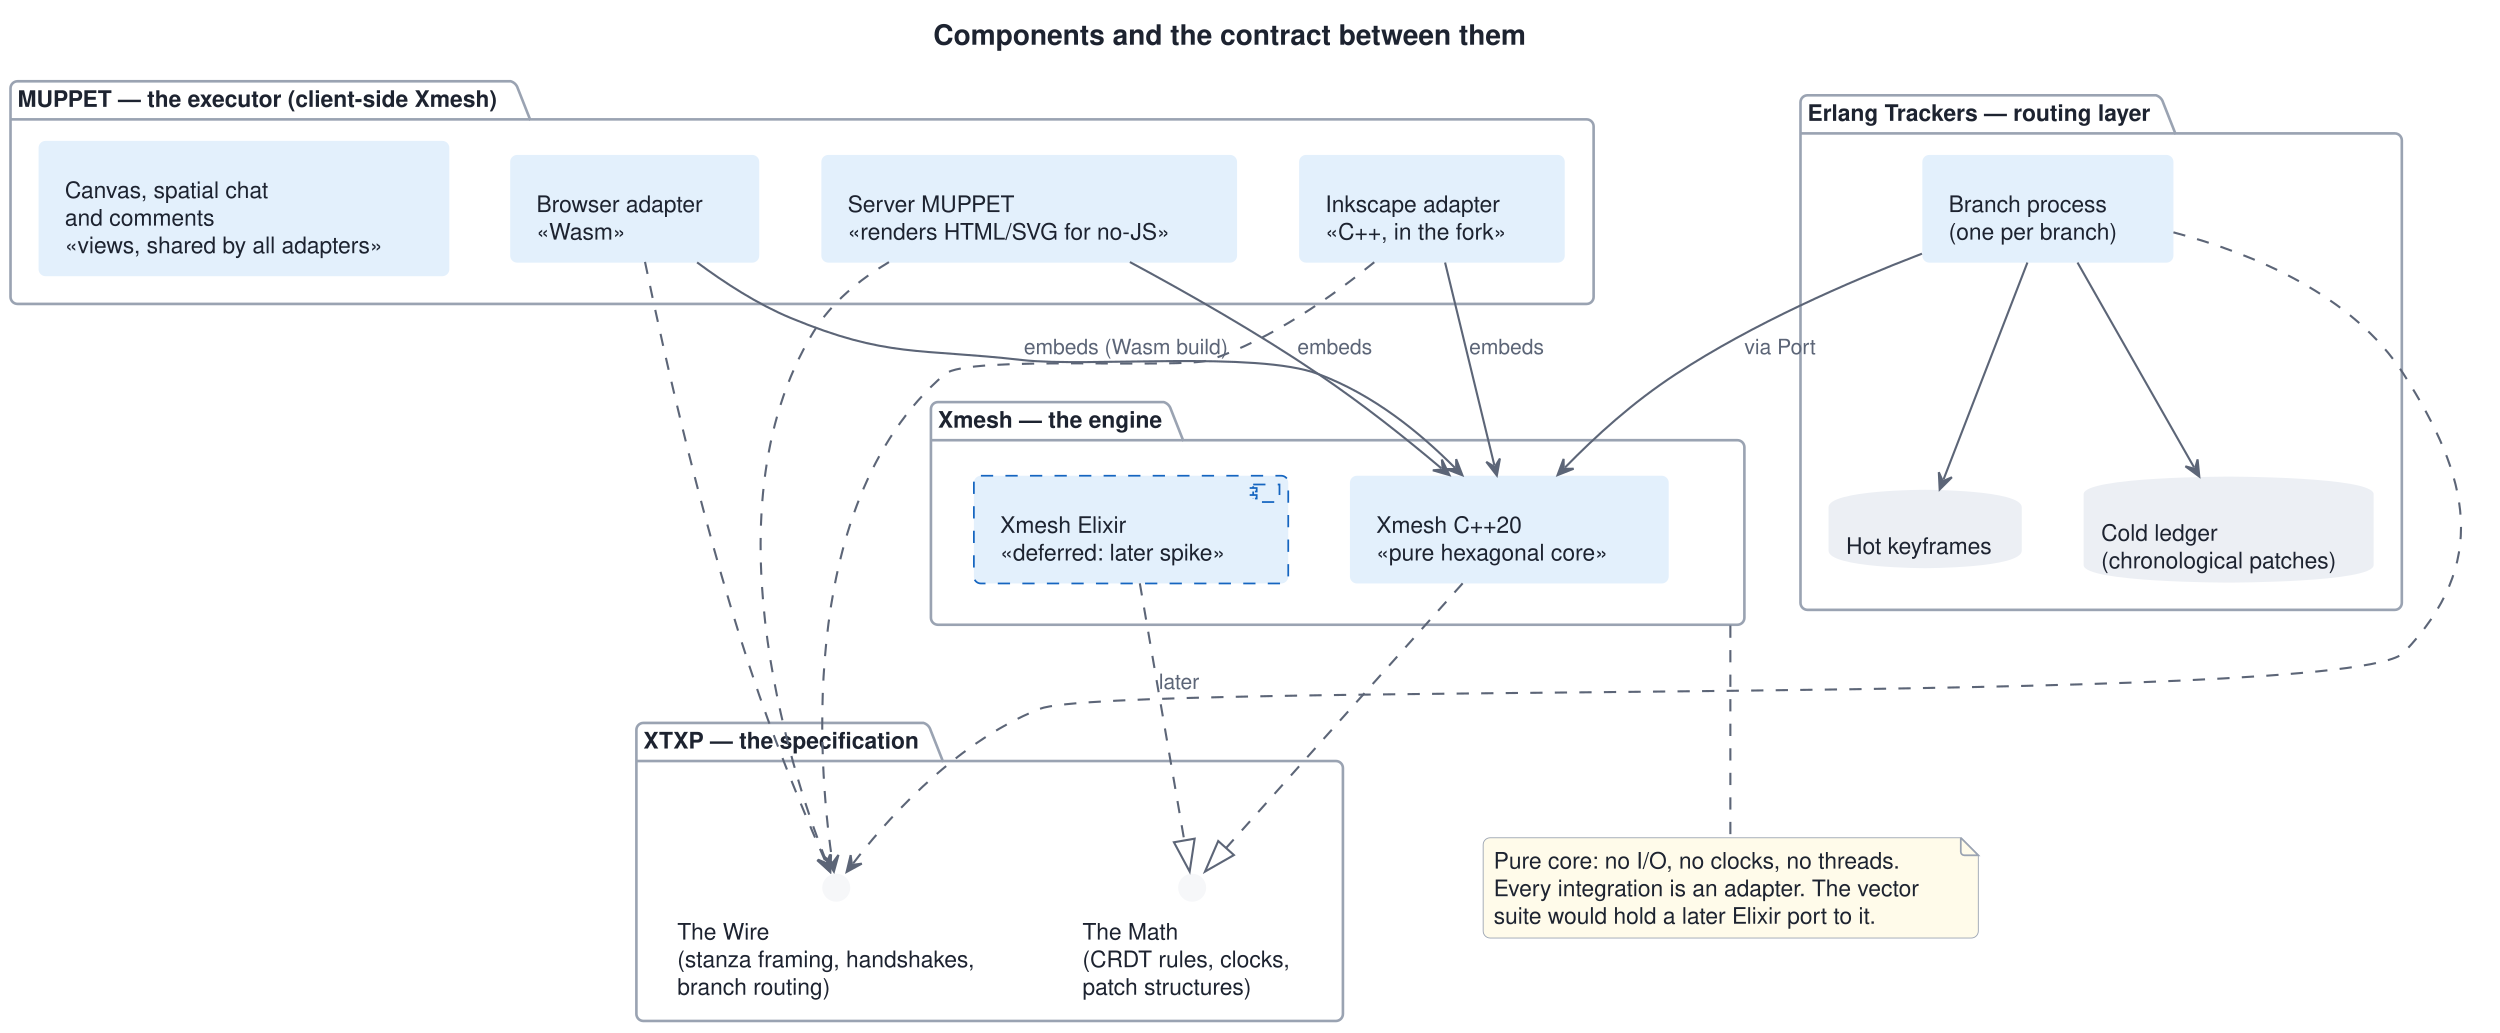
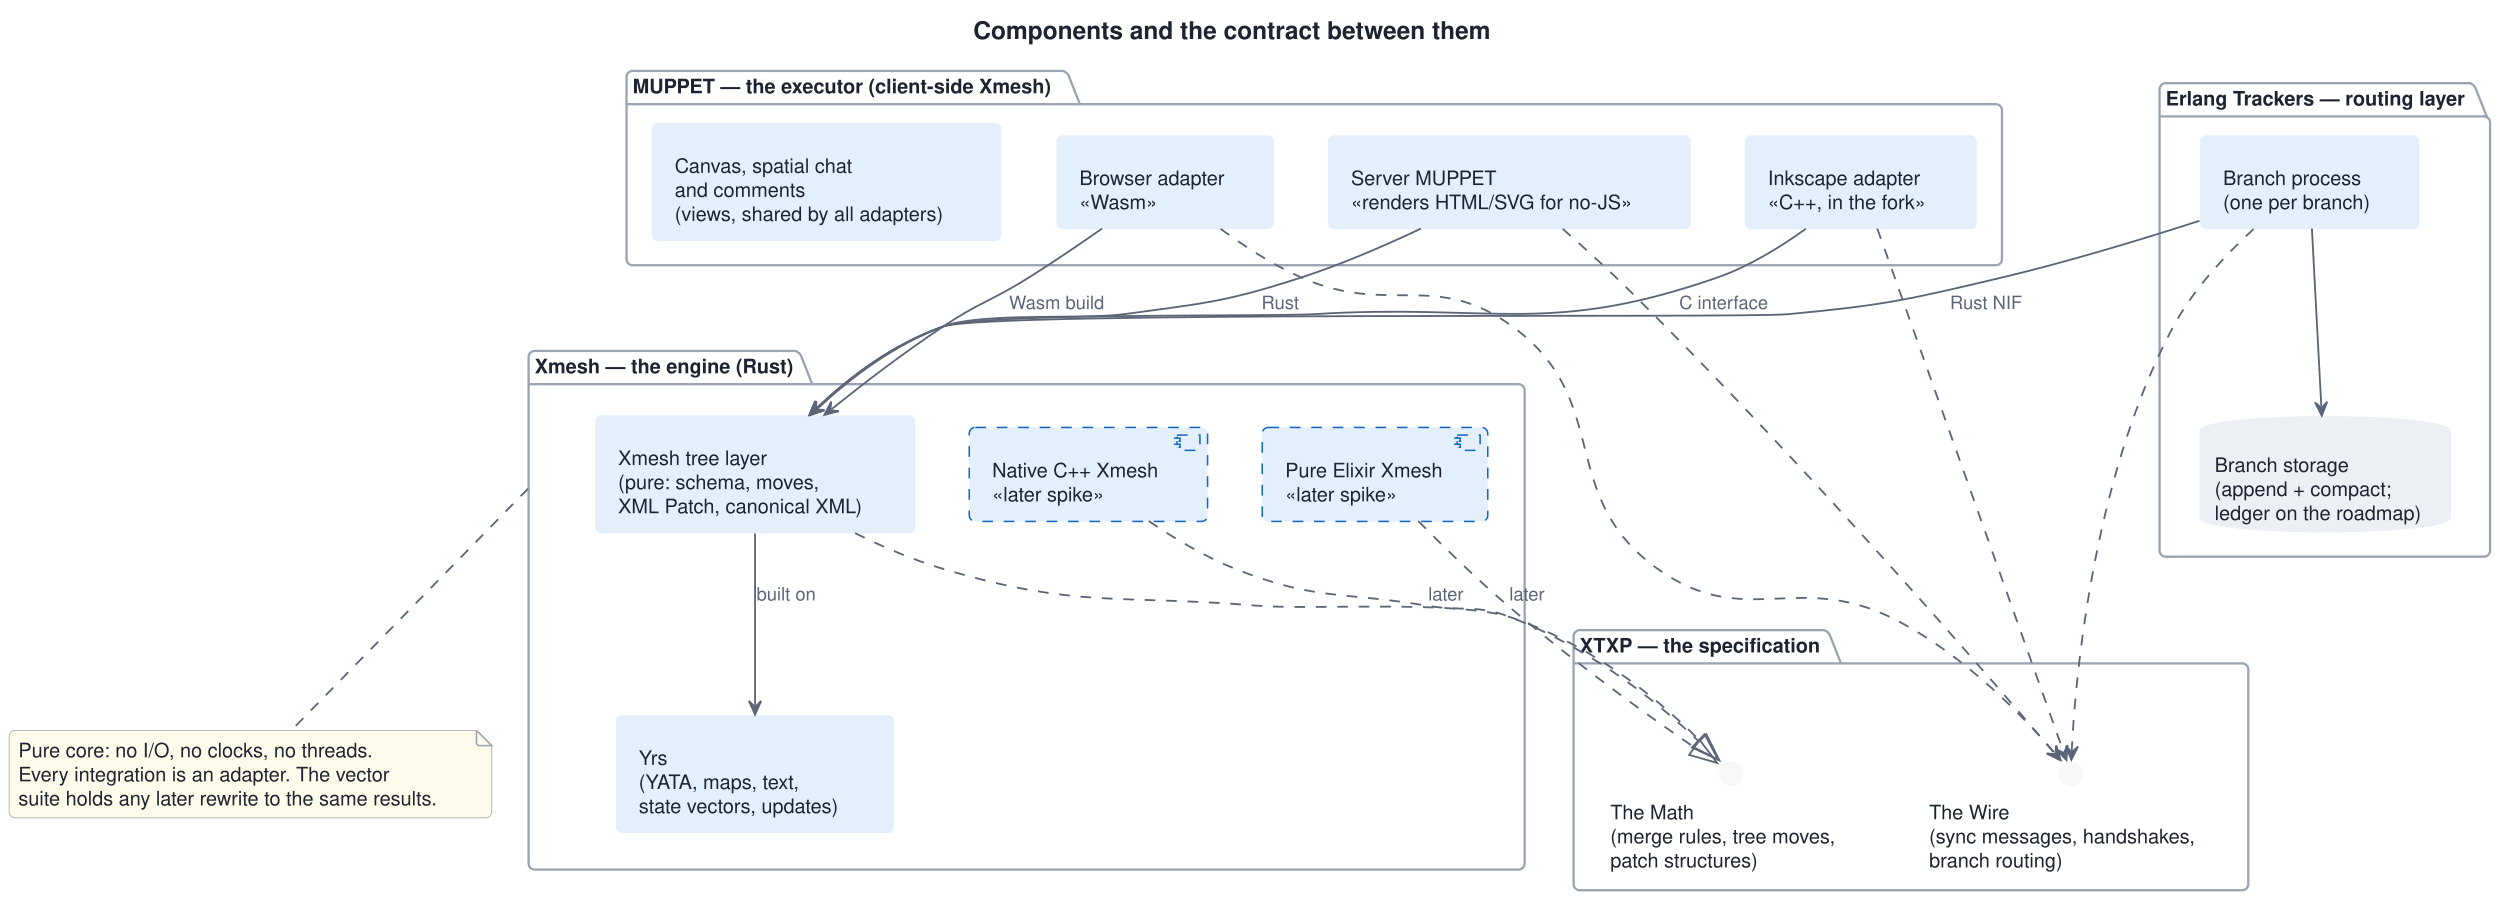
- <svg xmlns="http://www.w3.org/2000/svg" contentStyleType="text/css" data-diagram-type="DESCRIPTION" height="589px" preserveAspectRatio="none" style="width:1426px;height:589px;" version="1.1" viewBox="0 0 1426 589" width="1426px" zoomAndPan="magnify">
+ <svg xmlns="http://www.w3.org/2000/svg" contentStyleType="text/css" data-diagram-type="DESCRIPTION" height="588px" preserveAspectRatio="none" style="width:1634px;height:588px;" version="1.1" viewBox="0 0 1634 588" width="1634px" zoomAndPan="magnify">
  <defs />
  <g>
    <g class="title" data-source-line="2">
-       <text fill="#1D2330" font-family="Helvetica" font-size="16" font-weight="bold" lengthAdjust="spacing" textLength="348.234" x="532.348" y="25.5">Components and the contract between them</text>
+       <text fill="#1D2330" font-family="Helvetica" font-size="16" font-weight="bold" lengthAdjust="spacing" textLength="348.234" x="636.133" y="25.5">Components and the contract between them</text>
    </g>
    <g class="cluster" data-entity="spec" data-source-line="4" data-uid="ent0002" id="cluster_spec">
-       <path d="M367,412.359 L526.764,412.359 A6,6 0 0 1 530.764,416.359 L537.764,434.089 L762,434.089 A4,4 0 0 1 766,438.089 L766,578.359 A4,4 0 0 1 762,582.359 L367,582.359 A4,4 0 0 1 363,578.359 L363,416.359 A4,4 0 0 1 367,412.359" fill="none" style="stroke:#9AA3B2;stroke-width:1.5;" />
-       <line style="stroke:#9AA3B2;stroke-width:1.5;" x1="363" x2="537.764" y1="434.089" y2="434.089" />
-       <text fill="#1D2330" font-family="Helvetica" font-size="13" font-weight="bold" lengthAdjust="spacing" textLength="161.764" x="367" y="426.953">XTXP — the specification</text>
+       <path d="M1032.5,411.859 L1192.264,411.859 A6,6 0 0 1 1196.264,415.859 L1203.264,433.589 L1465.5,433.589 A4,4 0 0 1 1469.5,437.589 L1469.5,577.859 A4,4 0 0 1 1465.5,581.859 L1032.5,581.859 A4,4 0 0 1 1028.5,577.859 L1028.5,415.859 A4,4 0 0 1 1032.5,411.859" fill="none" style="stroke:#9AA3B2;stroke-width:1.5;" />
+       <line style="stroke:#9AA3B2;stroke-width:1.5;" x1="1028.5" x2="1203.264" y1="433.589" y2="433.589" />
+       <text fill="#1D2330" font-family="Helvetica" font-size="13" font-weight="bold" lengthAdjust="spacing" textLength="161.764" x="1032.5" y="426.453">XTXP — the specification</text>
    </g>
    <g class="cluster" data-entity="engine" data-source-line="9" data-uid="ent0005" id="cluster_engine">
-       <path d="M535,229.359 L663.825,229.359 A6,6 0 0 1 667.825,233.359 L674.825,251.089 L991,251.089 A4,4 0 0 1 995,255.089 L995,352.359 A4,4 0 0 1 991,356.359 L535,356.359 A4,4 0 0 1 531,352.359 L531,233.359 A4,4 0 0 1 535,229.359" fill="none" style="stroke:#9AA3B2;stroke-width:1.5;" />
-       <line style="stroke:#9AA3B2;stroke-width:1.5;" x1="531" x2="674.825" y1="251.089" y2="251.089" />
-       <text fill="#1D2330" font-family="Helvetica" font-size="13" font-weight="bold" lengthAdjust="spacing" textLength="130.825" x="535" y="243.953">Xmesh — the engine</text>
+       <path d="M349.5,229.359 L519.877,229.359 A6,6 0 0 1 523.877,233.359 L530.877,251.089 L992.5,251.089 A4,4 0 0 1 996.5,255.089 L996.5,564.359 A4,4 0 0 1 992.5,568.359 L349.5,568.359 A4,4 0 0 1 345.5,564.359 L345.5,233.359 A4,4 0 0 1 349.5,229.359" fill="none" style="stroke:#9AA3B2;stroke-width:1.5;" />
+       <line style="stroke:#9AA3B2;stroke-width:1.5;" x1="345.5" x2="530.877" y1="251.089" y2="251.089" />
+       <text fill="#1D2330" font-family="Helvetica" font-size="13" font-weight="bold" lengthAdjust="spacing" textLength="172.377" x="349.5" y="243.953">Xmesh — the engine (Rust)</text>
    </g>
-     <g class="cluster" data-entity="muppet" data-source-line="14" data-uid="ent0008" id="cluster_muppet">
-       <path d="M10,46.359 L291.334,46.359 A6,6 0 0 1 295.334,50.359 L302.334,68.089 L905,68.089 A4,4 0 0 1 909,72.089 L909,169.359 A4,4 0 0 1 905,173.359 L10,173.359 A4,4 0 0 1 6,169.359 L6,50.359 A4,4 0 0 1 10,46.359" fill="none" style="stroke:#9AA3B2;stroke-width:1.5;" />
-       <line style="stroke:#9AA3B2;stroke-width:1.5;" x1="6" x2="302.334" y1="68.089" y2="68.089" />
-       <text fill="#1D2330" font-family="Helvetica" font-size="13" font-weight="bold" lengthAdjust="spacing" textLength="283.334" x="10" y="60.953">MUPPET — the executor (client-side Xmesh)</text>
+     <g class="cluster" data-entity="muppet" data-source-line="16" data-uid="ent0010" id="cluster_muppet">
+       <path d="M413.5,46.359 L694.834,46.359 A6,6 0 0 1 698.834,50.359 L705.834,68.089 L1304.5,68.089 A4,4 0 0 1 1308.5,72.089 L1308.5,169.359 A4,4 0 0 1 1304.5,173.359 L413.5,173.359 A4,4 0 0 1 409.5,169.359 L409.5,50.359 A4,4 0 0 1 413.5,46.359" fill="none" style="stroke:#9AA3B2;stroke-width:1.5;" />
+       <line style="stroke:#9AA3B2;stroke-width:1.5;" x1="409.5" x2="705.834" y1="68.089" y2="68.089" />
+       <text fill="#1D2330" font-family="Helvetica" font-size="13" font-weight="bold" lengthAdjust="spacing" textLength="283.334" x="413.5" y="60.953">MUPPET — the executor (client-side Xmesh)</text>
    </g>
-     <g class="cluster" data-entity="trk" data-source-line="21" data-uid="ent0013" id="cluster_trk">
-       <path d="M1031,54.359 L1229.795,54.359 A6,6 0 0 1 1233.795,58.359 L1240.795,76.089 L1366,76.089 A4,4 0 0 1 1370,80.089 L1370,343.859 A4,4 0 0 1 1366,347.859 L1031,347.859 A4,4 0 0 1 1027,343.859 L1027,58.359 A4,4 0 0 1 1031,54.359" fill="none" style="stroke:#9AA3B2;stroke-width:1.5;" />
-       <line style="stroke:#9AA3B2;stroke-width:1.5;" x1="1027" x2="1240.795" y1="76.089" y2="76.089" />
-       <text fill="#1D2330" font-family="Helvetica" font-size="13" font-weight="bold" lengthAdjust="spacing" textLength="200.795" x="1031" y="68.953">Erlang Trackers — routing layer</text>
+     <g class="cluster" data-entity="trk" data-source-line="23" data-uid="ent0015" id="cluster_trk">
+       <path d="M1415.5,54.359 L1614.295,54.359 A6,6 0 0 1 1618.295,58.359 L1625.295,76.089 L1623.5,76.089 A4,4 0 0 1 1627.5,80.089 L1627.5,359.859 A4,4 0 0 1 1623.5,363.859 L1415.5,363.859 A4,4 0 0 1 1411.5,359.859 L1411.5,58.359 A4,4 0 0 1 1415.5,54.359" fill="none" style="stroke:#9AA3B2;stroke-width:1.5;" />
+       <line style="stroke:#9AA3B2;stroke-width:1.5;" x1="1411.5" x2="1625.295" y1="76.089" y2="76.089" />
+       <text fill="#1D2330" font-family="Helvetica" font-size="13" font-weight="bold" lengthAdjust="spacing" textLength="200.795" x="1415.5" y="68.953">Erlang Trackers — routing layer</text>
    </g>
    <g class="entity" data-entity="math" data-source-line="5" data-uid="ent0003" id="entity_math">
-       <ellipse cx="680" cy="506.359" fill="#F6F7F9" rx="8" ry="8" />
-       <text fill="#1D2330" font-family="Helvetica" font-size="13" lengthAdjust="spacing" textLength="58.297" x="617.428" y="535.953">The Math</text>
-       <text fill="#1D2330" font-family="Helvetica" font-size="13" lengthAdjust="spacing" textLength="125.144" x="617.428" y="551.683">(CRDT rules, clocks,</text>
-       <text fill="#1D2330" font-family="Helvetica" font-size="13" lengthAdjust="spacing" textLength="105.422" x="617.428" y="567.412">patch structures)</text>
+       <ellipse cx="1131.5" cy="505.859" fill="#F6F7F9" rx="8" ry="8" />
+       <text fill="#1D2330" font-family="Helvetica" font-size="13" lengthAdjust="spacing" textLength="58.297" x="1052.491" y="535.453">The Math</text>
+       <text fill="#1D2330" font-family="Helvetica" font-size="13" lengthAdjust="spacing" textLength="158.019" x="1052.491" y="551.183">(merge rules, tree moves,</text>
+       <text fill="#1D2330" font-family="Helvetica" font-size="13" lengthAdjust="spacing" textLength="105.422" x="1052.491" y="566.912">patch structures)</text>
    </g>
    <g class="entity" data-entity="wire" data-source-line="6" data-uid="ent0004" id="entity_wire">
-       <ellipse cx="477" cy="506.359" fill="#F6F7F9" rx="8" ry="8" />
-       <text fill="#1D2330" font-family="Helvetica" font-size="13" lengthAdjust="spacing" textLength="55.745" x="386.317" y="535.953">The Wire</text>
-       <text fill="#1D2330" font-family="Helvetica" font-size="13" lengthAdjust="spacing" textLength="181.365" x="386.317" y="551.683">(stanza framing, handshakes,</text>
-       <text fill="#1D2330" font-family="Helvetica" font-size="13" lengthAdjust="spacing" textLength="94.777" x="386.317" y="567.412">branch routing)</text>
+       <ellipse cx="1353.5" cy="505.859" fill="#F6F7F9" rx="8" ry="8" />
+       <text fill="#1D2330" font-family="Helvetica" font-size="13" lengthAdjust="spacing" textLength="55.745" x="1260.862" y="535.453">The Wire</text>
+       <text fill="#1D2330" font-family="Helvetica" font-size="13" lengthAdjust="spacing" textLength="185.275" x="1260.862" y="551.183">(sync messages, handshakes,</text>
+       <text fill="#1D2330" font-family="Helvetica" font-size="13" lengthAdjust="spacing" textLength="94.777" x="1260.862" y="566.912">branch routing)</text>
    </g>
-     <g class="entity" data-entity="xcpp" data-source-line="10" data-uid="ent0006" id="entity_xcpp">
-       <rect fill="#E3F0FC" height="61.459" rx="4" ry="4" width="181.832" x="770" y="271.359" />
-       <rect fill="#E3F0FC" height="10" width="15" x="931.832" y="276.359" />
-       <rect fill="#E3F0FC" height="2" width="4" x="929.832" y="278.359" />
-       <rect fill="#E3F0FC" height="2" width="4" x="929.832" y="282.359" />
-       <text fill="#1D2330" font-family="Helvetica" font-size="13" lengthAdjust="spacing" textLength="88.867" x="785" y="303.953">Xmesh C++20</text>
-       <text fill="#1D2330" font-family="Helvetica" font-size="13" lengthAdjust="spacing" textLength="141.832" x="785" y="319.683">«pure hexagonal core»</text>
+     <g class="entity" data-entity="xm" data-source-line="10" data-uid="ent0006" id="entity_xm">
+       <rect fill="#E3F0FC" height="77.189" rx="4" ry="4" width="209.254" x="389" y="271.359" />
+       <rect fill="#E3F0FC" height="10" width="15" x="578.254" y="276.359" />
+       <rect fill="#E3F0FC" height="2" width="4" x="576.254" y="278.359" />
+       <rect fill="#E3F0FC" height="2" width="4" x="576.254" y="282.359" />
+       <text fill="#1D2330" font-family="Helvetica" font-size="13" lengthAdjust="spacing" textLength="104.228" x="404" y="303.953">Xmesh tree layer</text>
+       <text fill="#1D2330" font-family="Helvetica" font-size="13" lengthAdjust="spacing" textLength="140.582" x="404" y="319.683">(pure: schema, moves,</text>
+       <text fill="#1D2330" font-family="Helvetica" font-size="13" lengthAdjust="spacing" textLength="169.254" x="404" y="335.412">XML Patch, canonical XML)</text>
    </g>
-     <g class="entity" data-entity="xex" data-source-line="11" data-uid="ent0007" id="entity_xex">
-       <rect fill="#E3F0FC" height="61.459" rx="4" ry="4" style="stroke:#1565C0;stroke-width:1;stroke-dasharray:7,7;" width="179.318" x="555.5" y="271.359" />
-       <rect fill="#E3F0FC" height="10" style="stroke:#1565C0;stroke-width:1;stroke-dasharray:7,7;" width="15" x="714.818" y="276.359" />
-       <rect fill="#E3F0FC" height="2" style="stroke:#1565C0;stroke-width:1;stroke-dasharray:7,7;" width="4" x="712.818" y="278.359" />
-       <rect fill="#E3F0FC" height="2" style="stroke:#1565C0;stroke-width:1;stroke-dasharray:7,7;" width="4" x="712.818" y="282.359" />
-       <text fill="#1D2330" font-family="Helvetica" font-size="13" lengthAdjust="spacing" textLength="75.29" x="570.5" y="303.953">Xmesh Elixir</text>
-       <text fill="#1D2330" font-family="Helvetica" font-size="13" lengthAdjust="spacing" textLength="139.318" x="570.5" y="319.683">«deferred: later spike»</text>
+     <g class="entity" data-entity="yrs" data-source-line="11" data-uid="ent0007" id="entity_yrs">
+       <rect fill="#E3F0FC" height="77.189" rx="4" ry="4" width="181.762" x="402.5" y="467.359" />
+       <rect fill="#E3F0FC" height="10" width="15" x="564.262" y="472.359" />
+       <rect fill="#E3F0FC" height="2" width="4" x="562.262" y="474.359" />
+       <rect fill="#E3F0FC" height="2" width="4" x="562.262" y="478.359" />
+       <text fill="#1D2330" font-family="Helvetica" font-size="13" lengthAdjust="spacing" textLength="20.579" x="417.5" y="499.953">Yrs</text>
+       <text fill="#1D2330" font-family="Helvetica" font-size="13" lengthAdjust="spacing" textLength="115.134" x="417.5" y="515.683">(YATA, maps, text,</text>
+       <text fill="#1D2330" font-family="Helvetica" font-size="13" lengthAdjust="spacing" textLength="141.762" x="417.5" y="531.412">state vectors, updates)</text>
    </g>
-     <g class="entity" data-entity="mink" data-source-line="15" data-uid="ent0009" id="entity_mink">
-       <rect fill="#E3F0FC" height="61.459" rx="4" ry="4" width="151.541" x="741" y="88.359" />
-       <rect fill="#E3F0FC" height="10" width="15" x="872.541" y="93.359" />
-       <rect fill="#E3F0FC" height="2" width="4" x="870.541" y="95.359" />
-       <rect fill="#E3F0FC" height="2" width="4" x="870.541" y="99.359" />
-       <text fill="#1D2330" font-family="Helvetica" font-size="13" lengthAdjust="spacing" textLength="106.336" x="756" y="120.953">Inkscape adapter</text>
-       <text fill="#1D2330" font-family="Helvetica" font-size="13" lengthAdjust="spacing" textLength="111.541" x="756" y="136.683">«C++, in the fork»</text>
+     <g class="entity" data-entity="xcpp" data-source-line="12" data-uid="ent0008" id="entity_xcpp">
+       <rect fill="#E3F0FC" height="61.459" rx="4" ry="4" style="stroke:#1565C0;stroke-width:1;stroke-dasharray:7,7;" width="155.775" x="633.5" y="279.359" />
+       <rect fill="#E3F0FC" height="10" style="stroke:#1565C0;stroke-width:1;stroke-dasharray:7,7;" width="15" x="769.275" y="284.359" />
+       <rect fill="#E3F0FC" height="2" style="stroke:#1565C0;stroke-width:1;stroke-dasharray:7,7;" width="4" x="767.275" y="286.359" />
+       <rect fill="#E3F0FC" height="2" style="stroke:#1565C0;stroke-width:1;stroke-dasharray:7,7;" width="4" x="767.275" y="290.359" />
+       <text fill="#1D2330" font-family="Helvetica" font-size="13" lengthAdjust="spacing" textLength="115.775" x="648.5" y="311.953">Native C++ Xmesh</text>
+       <text fill="#1D2330" font-family="Helvetica" font-size="13" lengthAdjust="spacing" textLength="78.66" x="648.5" y="327.683">«later spike»</text>
    </g>
-     <g class="entity" data-entity="mwasm" data-source-line="16" data-uid="ent0010" id="entity_mwasm">
-       <rect fill="#E3F0FC" height="61.459" rx="4" ry="4" width="142.07" x="291" y="88.359" />
-       <rect fill="#E3F0FC" height="10" width="15" x="413.07" y="93.359" />
-       <rect fill="#E3F0FC" height="2" width="4" x="411.07" y="95.359" />
-       <rect fill="#E3F0FC" height="2" width="4" x="411.07" y="99.359" />
-       <text fill="#1D2330" font-family="Helvetica" font-size="13" lengthAdjust="spacing" textLength="102.07" x="306" y="120.953">Browser adapter</text>
-       <text fill="#1D2330" font-family="Helvetica" font-size="13" lengthAdjust="spacing" textLength="53.504" x="306" y="136.683">«Wasm»</text>
+     <g class="entity" data-entity="xex" data-source-line="13" data-uid="ent0009" id="entity_xex">
+       <rect fill="#E3F0FC" height="61.459" rx="4" ry="4" style="stroke:#1565C0;stroke-width:1;stroke-dasharray:7,7;" width="147.409" x="825" y="279.359" />
+       <rect fill="#E3F0FC" height="10" style="stroke:#1565C0;stroke-width:1;stroke-dasharray:7,7;" width="15" x="952.409" y="284.359" />
+       <rect fill="#E3F0FC" height="2" style="stroke:#1565C0;stroke-width:1;stroke-dasharray:7,7;" width="4" x="950.409" y="286.359" />
+       <rect fill="#E3F0FC" height="2" style="stroke:#1565C0;stroke-width:1;stroke-dasharray:7,7;" width="4" x="950.409" y="290.359" />
+       <text fill="#1D2330" font-family="Helvetica" font-size="13" lengthAdjust="spacing" textLength="107.409" x="840" y="311.953">Pure Elixir Xmesh</text>
+       <text fill="#1D2330" font-family="Helvetica" font-size="13" lengthAdjust="spacing" textLength="78.66" x="840" y="327.683">«later spike»</text>
    </g>
-     <g class="entity" data-entity="msrv" data-source-line="17" data-uid="ent0011" id="entity_msrv">
-       <rect fill="#E3F0FC" height="61.459" rx="4" ry="4" width="237.12" x="468.5" y="88.359" />
-       <rect fill="#E3F0FC" height="10" width="15" x="685.62" y="93.359" />
-       <rect fill="#E3F0FC" height="2" width="4" x="683.62" y="95.359" />
-       <rect fill="#E3F0FC" height="2" width="4" x="683.62" y="99.359" />
-       <text fill="#1D2330" font-family="Helvetica" font-size="13" lengthAdjust="spacing" textLength="98.478" x="483.5" y="120.953">Server MUPPET</text>
-       <text fill="#1D2330" font-family="Helvetica" font-size="13" lengthAdjust="spacing" textLength="197.12" x="483.5" y="136.683">«renders HTML/SVG for no-JS»</text>
+     <g class="entity" data-entity="mink" data-source-line="17" data-uid="ent0011" id="entity_mink">
+       <rect fill="#E3F0FC" height="61.459" rx="4" ry="4" width="151.541" x="1140.5" y="88.359" />
+       <rect fill="#E3F0FC" height="10" width="15" x="1272.041" y="93.359" />
+       <rect fill="#E3F0FC" height="2" width="4" x="1270.041" y="95.359" />
+       <rect fill="#E3F0FC" height="2" width="4" x="1270.041" y="99.359" />
+       <text fill="#1D2330" font-family="Helvetica" font-size="13" lengthAdjust="spacing" textLength="106.336" x="1155.5" y="120.953">Inkscape adapter</text>
+       <text fill="#1D2330" font-family="Helvetica" font-size="13" lengthAdjust="spacing" textLength="111.541" x="1155.5" y="136.683">«C++, in the fork»</text>
    </g>
-     <g class="entity" data-entity="mviews" data-source-line="18" data-uid="ent0012" id="entity_mviews">
-       <rect fill="#E3F0FC" height="77.189" rx="4" ry="4" width="234.302" x="22" y="80.359" />
-       <rect fill="#E3F0FC" height="10" width="15" x="236.302" y="85.359" />
-       <rect fill="#E3F0FC" height="2" width="4" x="234.302" y="87.359" />
-       <rect fill="#E3F0FC" height="2" width="4" x="234.302" y="91.359" />
-       <text fill="#1D2330" font-family="Helvetica" font-size="13" lengthAdjust="spacing" textLength="123.64" x="37" y="112.953">Canvas, spatial chat</text>
-       <text fill="#1D2330" font-family="Helvetica" font-size="13" lengthAdjust="spacing" textLength="90.968" x="37" y="128.683">and comments</text>
-       <text fill="#1D2330" font-family="Helvetica" font-size="13" lengthAdjust="spacing" textLength="194.302" x="37" y="144.412">«views, shared by all adapters»</text>
+     <g class="entity" data-entity="mwasm" data-source-line="18" data-uid="ent0012" id="entity_mwasm">
+       <rect fill="#E3F0FC" height="61.459" rx="4" ry="4" width="142.07" x="690.5" y="88.359" />
+       <rect fill="#E3F0FC" height="10" width="15" x="812.57" y="93.359" />
+       <rect fill="#E3F0FC" height="2" width="4" x="810.57" y="95.359" />
+       <rect fill="#E3F0FC" height="2" width="4" x="810.57" y="99.359" />
+       <text fill="#1D2330" font-family="Helvetica" font-size="13" lengthAdjust="spacing" textLength="102.07" x="705.5" y="120.953">Browser adapter</text>
+       <text fill="#1D2330" font-family="Helvetica" font-size="13" lengthAdjust="spacing" textLength="53.504" x="705.5" y="136.683">«Wasm»</text>
    </g>
-     <g class="entity" data-entity="branch" data-source-line="22" data-uid="ent0014" id="entity_branch">
-       <rect fill="#E3F0FC" height="61.459" rx="4" ry="4" width="143.232" x="1096.5" y="88.359" />
-       <rect fill="#E3F0FC" height="10" width="15" x="1219.732" y="93.359" />
-       <rect fill="#E3F0FC" height="2" width="4" x="1217.732" y="95.359" />
-       <rect fill="#E3F0FC" height="2" width="4" x="1217.732" y="99.359" />
-       <text fill="#1D2330" font-family="Helvetica" font-size="13" lengthAdjust="spacing" textLength="96.529" x="1111.5" y="120.953">Branch process</text>
-       <text fill="#1D2330" font-family="Helvetica" font-size="13" lengthAdjust="spacing" textLength="103.232" x="1111.5" y="136.683">(one per branch)</text>
+     <g class="entity" data-entity="msrv" data-source-line="19" data-uid="ent0013" id="entity_msrv">
+       <rect fill="#E3F0FC" height="61.459" rx="4" ry="4" width="237.12" x="868" y="88.359" />
+       <rect fill="#E3F0FC" height="10" width="15" x="1085.12" y="93.359" />
+       <rect fill="#E3F0FC" height="2" width="4" x="1083.12" y="95.359" />
+       <rect fill="#E3F0FC" height="2" width="4" x="1083.12" y="99.359" />
+       <text fill="#1D2330" font-family="Helvetica" font-size="13" lengthAdjust="spacing" textLength="98.478" x="883" y="120.953">Server MUPPET</text>
+       <text fill="#1D2330" font-family="Helvetica" font-size="13" lengthAdjust="spacing" textLength="197.12" x="883" y="136.683">«renders HTML/SVG for no-JS»</text>
    </g>
-     <g class="entity" data-entity="hot" data-source-line="23" data-uid="ent0015" id="entity_hot">
-       <path d="M1043,289.359 C1043,279.359 1098.11,279.359 1098.11,279.359 C1098.11,279.359 1153.219,279.359 1153.219,289.359 L1153.219,314.089 C1153.219,324.089 1098.11,324.089 1098.11,324.089 C1098.11,324.089 1043,324.089 1043,314.089 L1043,289.359" fill="#ECEFF4" />
-       <path d="M1043,289.359 C1043,299.359 1098.11,299.359 1098.11,299.359 C1098.11,299.359 1153.219,299.359 1153.219,289.359" fill="none" />
-       <text fill="#1D2330" font-family="Helvetica" font-size="13" lengthAdjust="spacing" textLength="90.219" x="1053" y="315.953">Hot keyframes</text>
+     <g class="entity" data-entity="mviews" data-source-line="20" data-uid="ent0014" id="entity_mviews">
+       <rect fill="#E3F0FC" height="77.189" rx="4" ry="4" width="228.64" x="426" y="80.359" />
+       <rect fill="#E3F0FC" height="10" width="15" x="634.64" y="85.359" />
+       <rect fill="#E3F0FC" height="2" width="4" x="632.64" y="87.359" />
+       <rect fill="#E3F0FC" height="2" width="4" x="632.64" y="91.359" />
+       <text fill="#1D2330" font-family="Helvetica" font-size="13" lengthAdjust="spacing" textLength="123.64" x="441" y="112.953">Canvas, spatial chat</text>
+       <text fill="#1D2330" font-family="Helvetica" font-size="13" lengthAdjust="spacing" textLength="90.968" x="441" y="128.683">and comments</text>
+       <text fill="#1D2330" font-family="Helvetica" font-size="13" lengthAdjust="spacing" textLength="188.64" x="441" y="144.412">(views, shared by all adapters)</text>
    </g>
-     <g class="entity" data-entity="cold" data-source-line="24" data-uid="ent0016" id="entity_cold">
-       <path d="M1188.5,281.859 C1188.5,271.859 1271.212,271.859 1271.212,271.859 C1271.212,271.859 1353.925,271.859 1353.925,281.859 L1353.925,322.318 C1353.925,332.318 1271.212,332.318 1271.212,332.318 C1271.212,332.318 1188.5,332.318 1188.5,322.318 L1188.5,281.859" fill="#ECEFF4" />
-       <path d="M1188.5,281.859 C1188.5,291.859 1271.212,291.859 1271.212,291.859 C1271.212,291.859 1353.925,291.859 1353.925,281.859" fill="none" />
-       <text fill="#1D2330" font-family="Helvetica" font-size="13" lengthAdjust="spacing" textLength="71.189" x="1198.5" y="308.453">Cold ledger</text>
-       <text fill="#1D2330" font-family="Helvetica" font-size="13" lengthAdjust="spacing" textLength="145.425" x="1198.5" y="324.183">(chronological patches)</text>
+     <g class="entity" data-entity="branch" data-source-line="24" data-uid="ent0016" id="entity_branch">
+       <rect fill="#E3F0FC" height="61.459" rx="4" ry="4" width="143.232" x="1438" y="88.359" />
+       <rect fill="#E3F0FC" height="10" width="15" x="1561.232" y="93.359" />
+       <rect fill="#E3F0FC" height="2" width="4" x="1559.232" y="95.359" />
+       <rect fill="#E3F0FC" height="2" width="4" x="1559.232" y="99.359" />
+       <text fill="#1D2330" font-family="Helvetica" font-size="13" lengthAdjust="spacing" textLength="96.529" x="1453" y="120.953">Branch process</text>
+       <text fill="#1D2330" font-family="Helvetica" font-size="13" lengthAdjust="spacing" textLength="103.232" x="1453" y="136.683">(one per branch)</text>
    </g>
-     <g class="entity" data-entity="GMN29" data-source-line="41" data-uid="ent0030" id="entity_GMN29">
-       <path d="M846,481.859 L846,531.048 A4,4 0 0 0 850,535.048 L1124.435,535.048 A4,4 0 0 0 1128.435,531.048 L1128.435,487.859 L1118.435,477.859 L850,477.859 A4,4 0 0 0 846,481.859" fill="#FFFBEA" style="stroke:#9AA3B2;stroke-width:0.5;" />
-       <path d="M1118.435,477.859 L1118.435,485.859 A2,2 0 0 0 1120.435,487.859 L1128.435,487.859 L1118.435,477.859" fill="#FFFBEA" style="stroke:#9AA3B2;stroke-width:1;" />
-       <text fill="#1D2330" font-family="Helvetica" font-size="13" lengthAdjust="spacing" textLength="247.603" x="852" y="495.453">Pure core: no I/O, no clocks, no threads.</text>
-       <text fill="#1D2330" font-family="Helvetica" font-size="13" lengthAdjust="spacing" textLength="261.435" x="852" y="511.183">Every integration is an adapter. The vector</text>
-       <text fill="#1D2330" font-family="Helvetica" font-size="13" lengthAdjust="spacing" textLength="234.419" x="852" y="526.912">suite would hold a later Elixir port to it.</text>
+     <g class="entity" data-entity="store" data-source-line="25" data-uid="ent0017" id="entity_store">
+       <path d="M1437.5,281.859 C1437.5,271.859 1519.717,271.859 1519.717,271.859 C1519.717,271.859 1601.935,271.859 1601.935,281.859 L1601.935,338.048 C1601.935,348.048 1519.717,348.048 1519.717,348.048 C1519.717,348.048 1437.5,348.048 1437.5,338.048 L1437.5,281.859" fill="#ECEFF4" />
+       <path d="M1437.5,281.859 C1437.5,291.859 1519.717,291.859 1519.717,291.859 C1519.717,291.859 1601.935,291.859 1601.935,281.859" fill="none" />
+       <text fill="#1D2330" font-family="Helvetica" font-size="13" lengthAdjust="spacing" textLength="93.806" x="1447.5" y="308.453">Branch storage</text>
+       <text fill="#1D2330" font-family="Helvetica" font-size="13" lengthAdjust="spacing" textLength="124.566" x="1447.5" y="324.183">(append + compact;</text>
+       <text fill="#1D2330" font-family="Helvetica" font-size="13" lengthAdjust="spacing" textLength="144.435" x="1447.5" y="339.912">ledger on the roadmap)</text>
    </g>
-     <g class="link" data-entity-1="xcpp" data-entity-2="math" data-source-line="27" data-uid="lnk17" id="link_xcpp_math">
-       <path d="M834.29,332.739 C792.01,380.049 723.915,456.229 699.345,483.719" fill="none" id="xcpp-to-math" style="stroke:#5C6577;stroke-width:1.2;stroke-dasharray:7,7;" />
-       <polygon fill="none" points="687.35,497.139,703.819,487.717,694.872,479.72,687.35,497.139" style="stroke:#5C6577;stroke-width:1.2;" />
+     <g class="entity" data-entity="GMN31" data-source-line="43" data-uid="ent0032" id="entity_GMN31">
+       <path d="M6,481.359 L6,530.548 A4,4 0 0 0 10,534.548 L317.404,534.548 A4,4 0 0 0 321.404,530.548 L321.404,487.359 L311.404,477.359 L10,477.359 A4,4 0 0 0 6,481.359" fill="#FFFBEA" style="stroke:#9AA3B2;stroke-width:0.5;" />
+       <path d="M311.404,477.359 L311.404,485.359 A2,2 0 0 0 313.404,487.359 L321.404,487.359 L311.404,477.359" fill="#FFFBEA" style="stroke:#9AA3B2;stroke-width:1;" />
+       <text fill="#1D2330" font-family="Helvetica" font-size="13" lengthAdjust="spacing" textLength="247.603" x="12" y="494.953">Pure core: no I/O, no clocks, no threads.</text>
+       <text fill="#1D2330" font-family="Helvetica" font-size="13" lengthAdjust="spacing" textLength="261.435" x="12" y="510.683">Every integration is an adapter. The vector</text>
+       <text fill="#1D2330" font-family="Helvetica" font-size="13" lengthAdjust="spacing" textLength="294.404" x="12" y="526.412">suite holds any later rewrite to the same results.</text>
    </g>
-     <g class="link" data-entity-1="xex" data-entity-2="math" data-source-line="28" data-uid="lnk18" id="link_xex_math">
-       <path d="M650.16,332.739 C658.34,380.049 670.765,451.912 675.515,479.402" fill="none" id="xex-to-math" style="stroke:#5C6577;stroke-width:1.2;stroke-dasharray:7,7;" />
-       <polygon fill="none" points="678.58,497.139,681.428,478.381,669.603,480.424,678.58,497.139" style="stroke:#5C6577;stroke-width:1.2;" />
-       <text fill="#5C6577" font-family="Helvetica" font-size="12" lengthAdjust="spacing" textLength="25.084" x="661" y="392.984">later</text>
+     <g class="link" data-entity-1="xm" data-entity-2="yrs" data-source-line="28" data-uid="lnk18" id="link_xm_yrs">
+       <path d="M493.5,348.729 C493.5,382.909 493.5,426.939 493.5,461.089" fill="none" id="xm-to-yrs" style="stroke:#5C6577;stroke-width:1.2;" />
+       <polygon fill="#5C6577" points="493.5,467.089,497.5,458.089,493.5,462.089,489.5,458.089,493.5,467.089" style="stroke:#5C6577;stroke-width:1.2;" />
+       <text fill="#5C6577" font-family="Helvetica" font-size="12" lengthAdjust="spacing" textLength="41.842" x="494.5" y="392.484">built on</text>
    </g>
-     <g class="link" data-entity-1="mink" data-entity-2="xcpp" data-source-line="29" data-uid="lnk19" id="link_mink_xcpp">
-       <path d="M824.27,149.749 C832.44,183.389 844.233,231.869 852.383,265.399" fill="none" id="mink-to-xcpp" style="stroke:#5C6577;stroke-width:1.2;" />
-       <polygon fill="#5C6577" points="853.8,271.229,855.561,261.539,852.619,266.371,847.788,263.429,853.8,271.229" style="stroke:#5C6577;stroke-width:1.2;" />
-       <text fill="#5C6577" font-family="Helvetica" font-size="12" lengthAdjust="spacing" textLength="45.533" x="838" y="201.984">embeds</text>
+     <g class="link" data-entity-1="xm" data-entity-2="math" data-source-line="29" data-uid="lnk19" id="link_xm_math">
+       <path d="M558.83,348.439 C576.99,357.439 597.08,366.099 616.5,371.859 C704.44,397.959 730.08,388.329 821.5,395.859 C858.53,398.909 953.37,391.769 988.5,403.859 C1047.42,424.129 1090.964,463.949 1111.044,484.099" fill="none" id="xm-to-math" style="stroke:#5C6577;stroke-width:1.2;stroke-dasharray:7,7;" />
+       <polygon fill="none" points="1123.75,496.849,1115.294,479.864,1106.794,488.335,1123.75,496.849" style="stroke:#5C6577;stroke-width:1.2;" />
    </g>
-     <g class="link" data-entity-1="mwasm" data-entity-2="xcpp" data-source-line="30" data-uid="lnk20" id="link_mwasm_xcpp">
-       <path d="M397.62,149.669 C413.14,161.219 432.08,173.529 451,181.359 C506.1,204.149 523.76,198.599 583,205.359 C620.36,209.619 716.84,200.049 752,213.359 C784,225.469 809.574,246.55 829.904,266.85" fill="none" id="mwasm-to-xcpp" style="stroke:#5C6577;stroke-width:1.2;" />
-       <polygon fill="#5C6577" points="834.15,271.089,830.608,261.9,830.612,267.557,824.955,267.561,834.15,271.089" style="stroke:#5C6577;stroke-width:1.2;" />
-       <text fill="#5C6577" font-family="Helvetica" font-size="12" lengthAdjust="spacing" textLength="124.049" x="584" y="201.984">embeds (Wasm build)</text>
+     <g class="link" data-entity-1="xcpp" data-entity-2="math" data-source-line="30" data-uid="lnk20" id="link_xcpp_math">
+       <path d="M750.78,340.559 C767.5,351.909 787.68,363.989 807.5,371.859 C860.08,392.729 876.71,386.519 932.5,395.859 C957.3,400.009 965.14,394.569 988.5,403.859 C1045.84,426.659 1089.102,464.421 1109.962,484.211" fill="none" id="xcpp-to-math" style="stroke:#5C6577;stroke-width:1.2;stroke-dasharray:7,7;" />
+       <polygon fill="none" points="1123.02,496.599,1114.091,479.858,1105.832,488.564,1123.02,496.599" style="stroke:#5C6577;stroke-width:1.2;" />
+       <text fill="#5C6577" font-family="Helvetica" font-size="12" lengthAdjust="spacing" textLength="25.084" x="933.5" y="392.484">later</text>
    </g>
-     <g class="link" data-entity-1="msrv" data-entity-2="xcpp" data-source-line="31" data-uid="lnk21" id="link_msrv_xcpp">
-       <path d="M644.49,149.479 C676.84,166.879 717.53,189.979 752,213.359 C778.11,231.069 801.221,249.494 822.161,267.134" fill="none" id="msrv-to-xcpp" style="stroke:#5C6577;stroke-width:1.2;" />
-       <polygon fill="#5C6577" points="826.75,270.999,822.444,262.142,822.926,267.778,817.29,268.26,826.75,270.999" style="stroke:#5C6577;stroke-width:1.2;" />
-       <text fill="#5C6577" font-family="Helvetica" font-size="12" lengthAdjust="spacing" textLength="45.533" x="740" y="201.984">embeds</text>
+     <g class="link" data-entity-1="xex" data-entity-2="math" data-source-line="31" data-uid="lnk21" id="link_xex_math">
+       <path d="M926.98,340.579 C943.55,357.369 965.12,378.429 985.5,395.859 C1034.78,438.009 1083.896,472.398 1107.426,488.468" fill="none" id="xex-to-math" style="stroke:#5C6577;stroke-width:1.2;stroke-dasharray:7,7;" />
+       <polygon fill="none" points="1122.29,498.619,1110.81,483.513,1104.042,493.423,1122.29,498.619" style="stroke:#5C6577;stroke-width:1.2;" />
+       <text fill="#5C6577" font-family="Helvetica" font-size="12" lengthAdjust="spacing" textLength="25.084" x="986.5" y="392.484">later</text>
    </g>
-     <g class="link" data-entity-1="mink" data-entity-2="wire" data-source-line="32" data-uid="lnk22" id="link_mink_wire">
-       <path d="M783.88,149.559 C759.72,169.269 725.16,193.599 690,205.359 C674.07,210.689 551.77,202.439 539,213.359 C450.17,289.289 468.832,452.087 474.752,491.217" fill="none" id="mink-to-wire" style="stroke:#5C6577;stroke-width:1.2;stroke-dasharray:7,7;" />
-       <polygon fill="#5C6577" points="475.65,497.149,478.259,487.652,474.902,492.206,470.349,488.849,475.65,497.149" style="stroke:#5C6577;stroke-width:1.2;" />
+     <g class="link" data-entity-1="mink" data-entity-2="xm" data-source-line="32" data-uid="lnk22" id="link_mink_xm">
+       <path d="M1180.31,149.529 C1163.7,161.509 1143.13,174.179 1122.5,181.359 C1011.23,220.099 976.09,198.079 858.5,205.359 C831.65,207.019 641.8,204.219 616.5,213.359 C583.32,225.349 556.386,245.835 533.656,267.055" fill="none" id="mink-to-xm" style="stroke:#5C6577;stroke-width:1.2;" />
+       <polygon fill="#5C6577" points="529.27,271.149,538.578,267.932,532.925,267.737,533.119,262.084,529.27,271.149" style="stroke:#5C6577;stroke-width:1.2;" />
+       <text fill="#5C6577" font-family="Helvetica" font-size="12" lengthAdjust="spacing" textLength="62.607" x="1097.5" y="201.984">C interface</text>
    </g>
-     <g class="link" data-entity-1="mwasm" data-entity-2="wire" data-source-line="33" data-uid="lnk23" id="link_mwasm_wire">
-       <path d="M367.91,149.389 C378.49,200.469 402.48,308.329 433,396.359 C446.3,434.729 463.093,473.818 470.993,491.768" fill="none" id="mwasm-to-wire" style="stroke:#5C6577;stroke-width:1.2;stroke-dasharray:7,7;" />
-       <polygon fill="#5C6577" points="473.41,497.259,473.446,487.411,471.396,492.683,466.123,490.633,473.41,497.259" style="stroke:#5C6577;stroke-width:1.2;" />
+     <g class="link" data-entity-1="mwasm" data-entity-2="xm" data-source-line="33" data-uid="lnk23" id="link_mwasm_xm">
+       <path d="M720.34,149.389 C705.45,159.779 688.39,171.349 672.5,181.359 C648.24,196.629 640.32,197.419 616.5,213.359 C589.87,231.179 566.219,249.204 543.469,267.464" fill="none" id="mwasm-to-xm" style="stroke:#5C6577;stroke-width:1.2;" />
+       <polygon fill="#5C6577" points="538.79,271.219,548.313,268.705,542.689,268.09,543.305,262.466,538.79,271.219" style="stroke:#5C6577;stroke-width:1.2;" />
+       <text fill="#5C6577" font-family="Helvetica" font-size="12" lengthAdjust="spacing" textLength="66.387" x="659.5" y="201.984">Wasm build</text>
    </g>
-     <g class="link" data-entity-1="msrv" data-entity-2="wire" data-source-line="34" data-uid="lnk24" id="link_msrv_wire">
-       <path d="M507.05,149.509 C490.09,159.559 474.24,172.619 464,189.359 C399.53,294.739 456.212,453.404 471.423,491.644" fill="none" id="msrv-to-wire" style="stroke:#5C6577;stroke-width:1.2;stroke-dasharray:7,7;" />
-       <polygon fill="#5C6577" points="473.64,497.219,474.031,487.378,471.792,492.573,466.597,490.335,473.64,497.219" style="stroke:#5C6577;stroke-width:1.2;" />
+     <g class="link" data-entity-1="msrv" data-entity-2="xm" data-source-line="34" data-uid="lnk24" id="link_msrv_xm">
+       <path d="M928.71,149.399 C904.95,160.639 876.87,172.789 850.5,181.359 C800.43,197.639 786.66,198.229 734.5,205.359 C708.46,208.919 641.06,203.999 616.5,213.359 C583.66,225.869 556.858,246.229 534.098,267.249" fill="none" id="msrv-to-xm" style="stroke:#5C6577;stroke-width:1.2;" />
+       <polygon fill="#5C6577" points="529.69,271.319,539.015,268.152,533.363,267.927,533.588,262.275,529.69,271.319" style="stroke:#5C6577;stroke-width:1.2;" />
+       <text fill="#5C6577" font-family="Helvetica" font-size="12" lengthAdjust="spacing" textLength="25.078" x="824.5" y="201.984">Rust</text>
    </g>
-     <g class="link" data-entity-1="branch" data-entity-2="wire" data-source-line="35" data-uid="lnk25" id="link_branch_wire">
-       <path d="M1239.73,132.529 C1285.8,144.789 1342.23,168.429 1371,213.359 C1409.11,272.869 1419.93,321.369 1371,372.359 C1341.05,403.569 633.19,388.359 593,404.359 C542.14,424.599 501.998,472.426 486.568,492.576" fill="none" id="branch-to-wire" style="stroke:#5C6577;stroke-width:1.2;stroke-dasharray:7,7;" />
-       <polygon fill="#5C6577" points="482.92,497.339,491.568,492.626,485.96,493.37,485.216,487.762,482.92,497.339" style="stroke:#5C6577;stroke-width:1.2;" />
+     <g class="link" data-entity-1="branch" data-entity-2="xm" data-source-line="35" data-uid="lnk25" id="link_branch_xm">
+       <path d="M1437.54,144.309 C1399.49,156.609 1351.81,171.059 1308.5,181.359 C1247.08,195.959 1231.36,199.549 1168.5,205.359 C1137.96,208.179 645.44,203.209 616.5,213.359 C583.08,225.079 556.032,245.701 533.302,267.06" fill="none" id="branch-to-xm" style="stroke:#5C6577;stroke-width:1.2;" />
+       <polygon fill="#5C6577" points="528.93,271.169,538.228,267.921,532.574,267.745,532.749,262.091,528.93,271.169" style="stroke:#5C6577;stroke-width:1.2;" />
+       <text fill="#5C6577" font-family="Helvetica" font-size="12" lengthAdjust="spacing" textLength="47.801" x="1274.5" y="201.984">Rust NIF</text>
    </g>
-     <g class="link" data-entity-1="branch" data-entity-2="xcpp" data-source-line="36" data-uid="lnk26" id="link_branch_xcpp">
-       <path d="M1096.28,144.689 C1053.73,161.039 999.75,184.709 956,213.359 C931.05,229.699 910.59,248.395 892.64,266.705" fill="none" id="branch-to-xcpp" style="stroke:#5C6577;stroke-width:1.2;" />
-       <polygon fill="#5C6577" points="888.44,270.989,897.597,267.363,891.94,267.419,891.884,261.762,888.44,270.989" style="stroke:#5C6577;stroke-width:1.2;" />
-       <text fill="#5C6577" font-family="Helvetica" font-size="12" lengthAdjust="spacing" textLength="43.066" x="995" y="201.984">via Port</text>
+     <g class="link" data-entity-1="mink" data-entity-2="wire" data-source-line="36" data-uid="lnk26" id="link_mink_wire">
+       <path d="M1227.02,149.429 C1255.78,230.249 1332.608,446.167 1348.628,491.167" fill="none" id="mink-to-wire" style="stroke:#5C6577;stroke-width:1.2;stroke-dasharray:7,7;" />
+       <polygon fill="#5C6577" points="1350.64,496.819,1351.39,486.999,1348.963,492.109,1343.853,489.682,1350.64,496.819" style="stroke:#5C6577;stroke-width:1.2;" />
    </g>
-     <g class="link" data-entity-1="branch" data-entity-2="hot" data-source-line="37" data-uid="lnk27" id="link_branch_hot">
-       <path d="M1156.44,149.749 C1142.34,186.199 1121.023,241.323 1108.553,273.583" fill="none" id="branch-to-hot" style="stroke:#5C6577;stroke-width:1.2;" />
-       <polygon fill="#5C6577" points="1106.39,279.179,1113.366,272.227,1108.193,274.516,1105.904,269.342,1106.39,279.179" style="stroke:#5C6577;stroke-width:1.2;" />
+     <g class="link" data-entity-1="mwasm" data-entity-2="wire" data-source-line="37" data-uid="lnk27" id="link_mwasm_wire">
+       <path d="M797.74,149.529 C813.21,160.929 831.95,173.159 850.5,181.359 C908.08,206.819 937.6,176.299 988.5,213.359 C1054.89,261.699 1016.59,324.239 1083.5,371.859 C1140.1,412.139 1174.22,373.069 1236.5,403.859 C1285.33,427.999 1326.4,472.801 1342.92,492.201" fill="none" id="mwasm-to-wire" style="stroke:#5C6577;stroke-width:1.2;stroke-dasharray:7,7;" />
+       <polygon fill="#5C6577" points="1346.81,496.769,1344.02,487.324,1343.568,492.963,1337.93,492.51,1346.81,496.769" style="stroke:#5C6577;stroke-width:1.2;" />
    </g>
-     <g class="link" data-entity-1="branch" data-entity-2="cold" data-source-line="38" data-uid="lnk28" id="link_branch_cold">
-       <path d="M1185.01,149.749 C1204.26,183.589 1232.463,233.135 1251.513,266.615" fill="none" id="branch-to-cold" style="stroke:#5C6577;stroke-width:1.2;" />
-       <polygon fill="#5C6577" points="1254.48,271.829,1253.506,262.029,1252.007,267.484,1246.553,265.985,1254.48,271.829" style="stroke:#5C6577;stroke-width:1.2;" />
+     <g class="link" data-entity-1="msrv" data-entity-2="wire" data-source-line="38" data-uid="lnk28" id="link_msrv_wire">
+       <path d="M1021.36,149.579 C1035.09,161.619 1050.81,175.859 1064.5,189.359 C1182.96,306.199 1311.487,455.564 1342.737,492.214" fill="none" id="msrv-to-wire" style="stroke:#5C6577;stroke-width:1.2;stroke-dasharray:7,7;" />
+       <polygon fill="#5C6577" points="1346.63,496.779,1343.834,487.336,1343.386,492.975,1337.747,492.526,1346.63,496.779" style="stroke:#5C6577;stroke-width:1.2;" />
    </g>
-     <g class="link" data-entity-1="engine" data-entity-2="GMN29" data-source-line="41" data-uid="lnk31" id="link_engine_GMN29">
-       <path d="M987,356.798 C987,357.33 987,357.865 987,358.402 C987,362.699 987,367.135 987,371.668 C987,407.932 987,450.404 987,477.579" fill="none" id="engine-GMN29" style="stroke:#5C6577;stroke-width:1.2;stroke-dasharray:7,7;" />
+     <g class="link" data-entity-1="branch" data-entity-2="wire" data-source-line="39" data-uid="lnk29" id="link_branch_wire">
+       <path d="M1472.96,149.689 C1454.61,166.549 1433.55,189.079 1420.5,213.359 C1365.66,315.349 1355.804,454.856 1354.104,490.666" fill="none" id="branch-to-wire" style="stroke:#5C6577;stroke-width:1.2;stroke-dasharray:7,7;" />
+       <polygon fill="#5C6577" points="1353.82,496.659,1358.242,487.859,1354.057,491.665,1350.251,487.48,1353.82,496.659" style="stroke:#5C6577;stroke-width:1.2;" />
+     </g>
+     <g class="link" data-entity-1="branch" data-entity-2="store" data-source-line="40" data-uid="lnk30" id="link_branch_store">
+       <path d="M1511.06,149.389 C1512.81,182.409 1515.322,229.938 1517.222,265.758" fill="none" id="branch-to-store" style="stroke:#5C6577;stroke-width:1.2;" />
+       <polygon fill="#5C6577" points="1517.54,271.749,1521.058,262.55,1517.275,266.756,1513.069,262.974,1517.54,271.749" style="stroke:#5C6577;stroke-width:1.2;" />
+     </g>
+     <g class="link" data-entity-1="engine" data-entity-2="GMN31" data-source-line="43" data-uid="lnk33" id="link_engine_GMN31">
+       <path d="M345.164,319.368 C344.92,319.617 344.671,319.872 344.416,320.131 C343.4,321.169 342.308,322.284 341.145,323.472 C338.819,325.847 336.208,328.513 333.351,331.431 C321.923,343.1 306.558,358.789 289.721,375.982 C256.048,410.367 216.485,450.764 190.75,477.039" fill="none" id="engine-GMN31" style="stroke:#5C6577;stroke-width:1.2;stroke-dasharray:7,7;" />
    </g>
  </g>
</svg>
